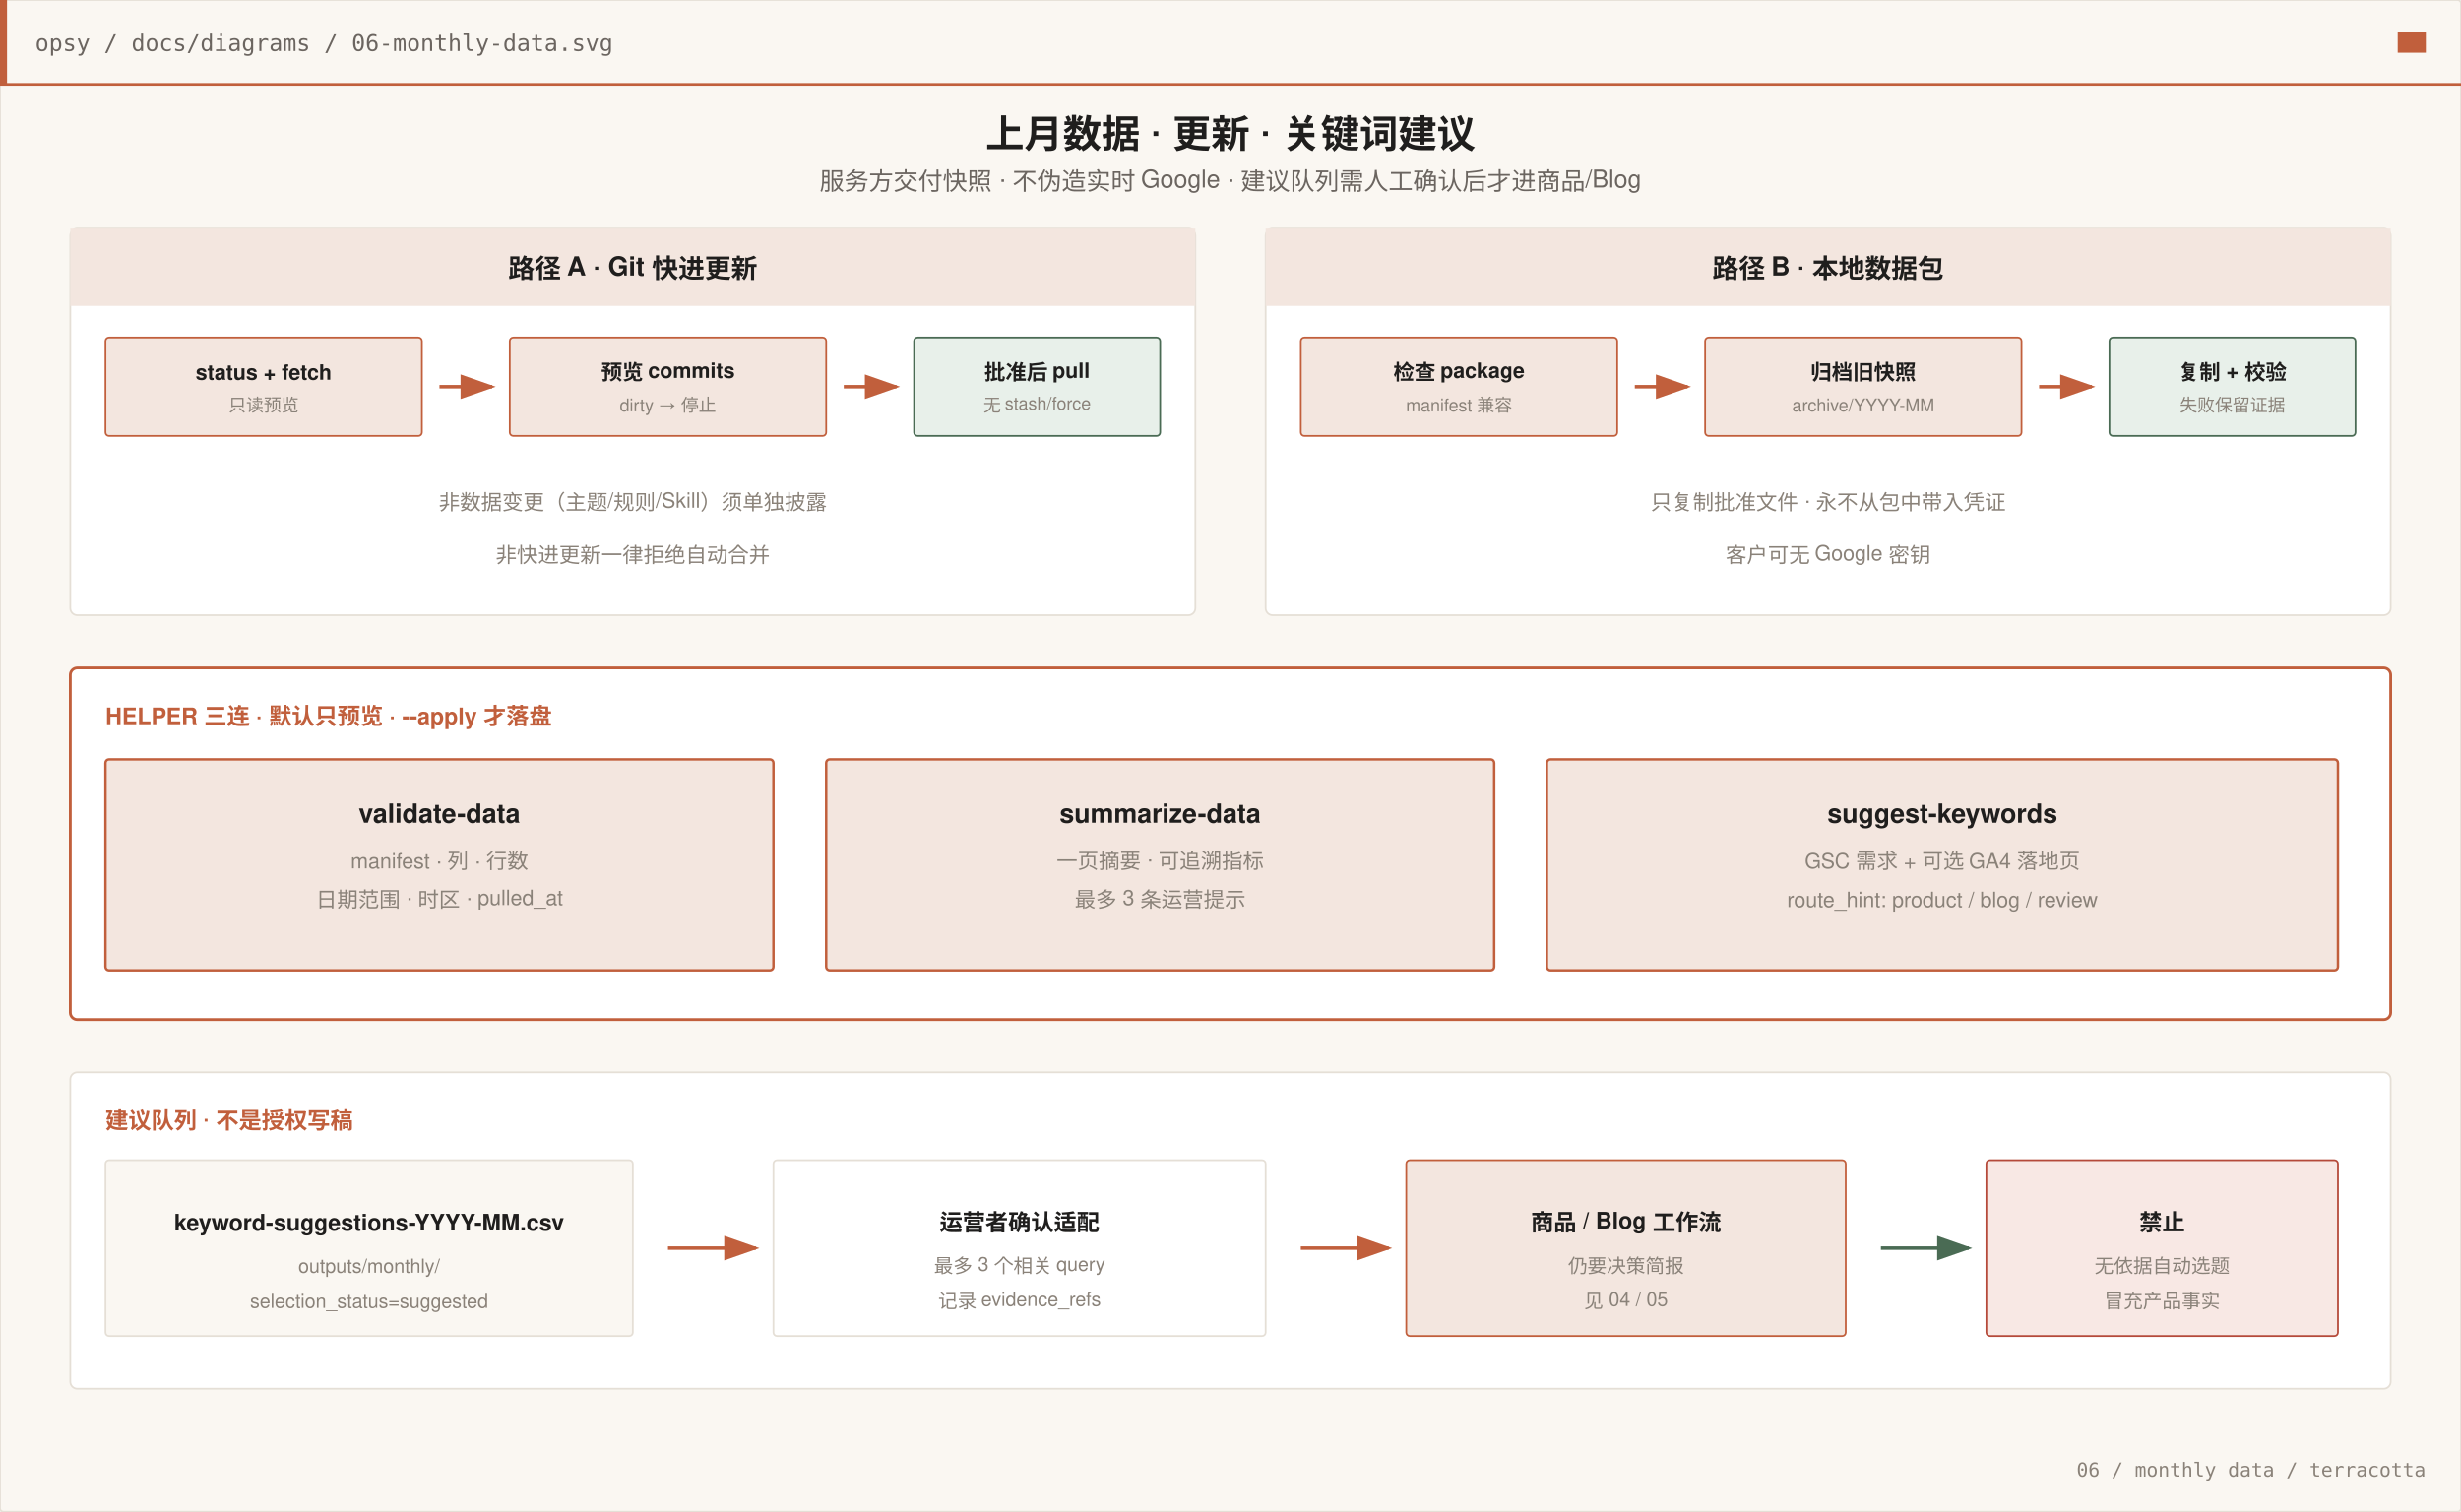
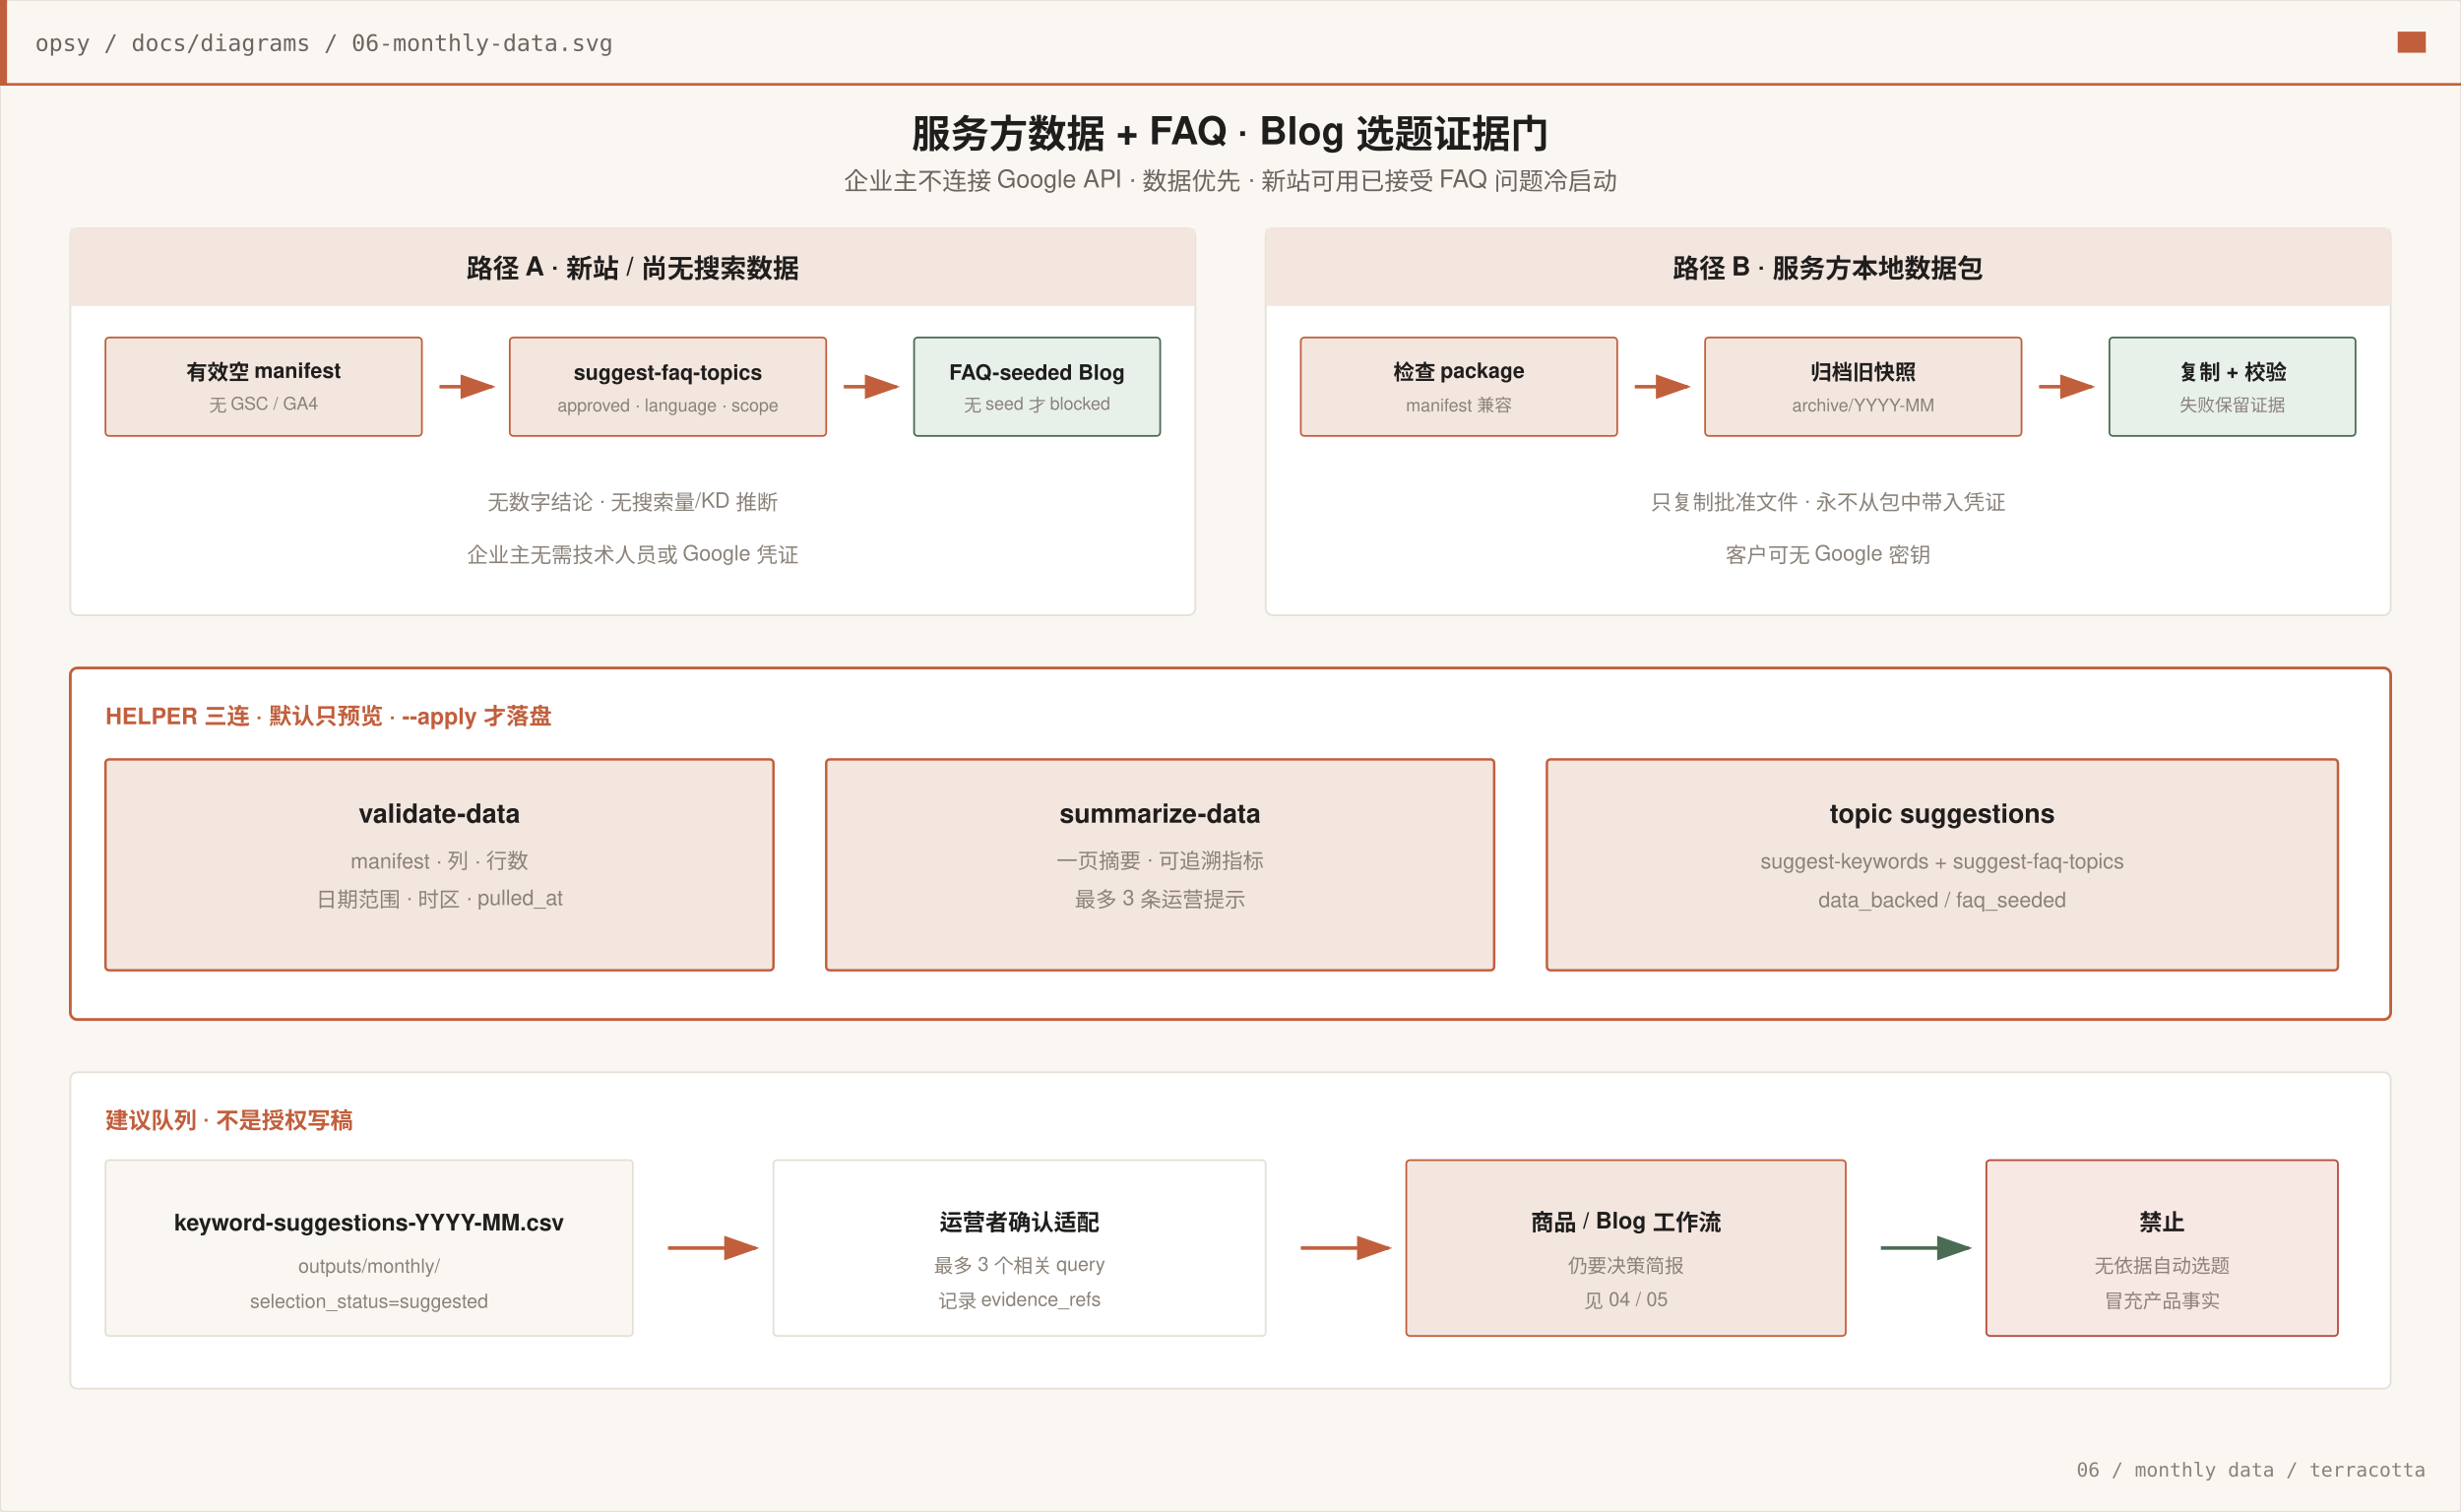
<svg xmlns="http://www.w3.org/2000/svg" viewBox="0 0 1400 860" width="1400" height="860" role="img" aria-label="Opsy monthly data and keyword suggestions">
  <defs>
    <marker id="a06" markerWidth="10" markerHeight="7" refX="9" refY="3.5" orient="auto">
      <polygon points="0 0, 10 3.5, 0 7" fill="#C15F3C" />
    </marker>
    <marker id="a06Ok" markerWidth="10" markerHeight="7" refX="9" refY="3.5" orient="auto">
      <polygon points="0 0, 10 3.5, 0 7" fill="#4A6B54" />
    </marker>
    <style>
.label { fill: #1F1E1D; font-family: Helvetica, Arial, "PingFang SC", "Microsoft YaHei", sans-serif; font-weight: 600; }
.label-sub { fill: #6B6560; font-family: Helvetica, Arial, "PingFang SC", "Microsoft YaHei", sans-serif; font-weight: 400; }
.label-tiny { fill: #8A8279; font-family: Helvetica, Arial, "PingFang SC", "Microsoft YaHei", sans-serif; font-weight: 400; }
.label-accent { fill: #C15F3C; font-family: Helvetica, Arial, "PingFang SC", "Microsoft YaHei", sans-serif; font-weight: 600; }
.mono { font-family: Consolas, Menlo, "Microsoft YaHei", monospace; }
</style>
  </defs>
  <rect width="1400" height="860" rx="2" fill="#FAF7F2" stroke="#E5DFD6" stroke-width="1" />
  <rect x="0" y="0" width="4" height="48" fill="#C15F3C" />
  <line x1="0" y1="48" x2="1400" y2="48" stroke="#C15F3C" stroke-width="1.5" />
  <text x="20" y="29" fill="#6B6560" font-size="13" class="mono">opsy / docs/diagrams / 06-monthly-data.svg</text>
  <rect x="1364" y="18" width="16" height="12" fill="#C15F3C" />
-   <text x="700" y="84" text-anchor="middle" class="label" font-size="22">上月数据 · 更新 · 关键词建议</text>
-   <text x="700" y="108" text-anchor="middle" class="label-sub" font-size="14">服务方交付快照 · 不伪造实时 Google · 建议队列需人工确认后才进商品/Blog</text>
+   <text x="700" y="84" text-anchor="middle" class="label" font-size="22">服务方数据 + FAQ · Blog 选题证据门</text>
+   <text x="700" y="108" text-anchor="middle" class="label-sub" font-size="14">企业主不连接 Google API · 数据优先 · 新站可用已接受 FAQ 问题冷启动</text>
  <rect x="40" y="130" width="640" height="220" rx="4" fill="#FFFFFF" stroke="#E5DFD6" />
  <rect x="40" y="130" width="640" height="44" fill="#F3E6DF" />
-   <text x="360" y="158" text-anchor="middle" class="label" font-size="15">路径 A · Git 快进更新</text>
+   <text x="360" y="158" text-anchor="middle" class="label" font-size="15">路径 A · 新站 / 尚无搜索数据</text>
  <rect x="60" y="192" width="180" height="56" rx="2" fill="#F3E6DF" stroke="#C15F3C" />
-   <text x="150" y="216" text-anchor="middle" class="label" font-size="12">status + fetch</text>
-   <text x="150" y="234" text-anchor="middle" class="label-tiny" font-size="10">只读预览</text>
+   <text x="150" y="216" text-anchor="middle" class="label" font-size="12">有效空 manifest</text>
+   <text x="150" y="234" text-anchor="middle" class="label-tiny" font-size="10">无 GSC / GA4</text>
  <line x1="250" y1="220" x2="280" y2="220" stroke="#C15F3C" stroke-width="2" marker-end="url(#a06)" />
  <rect x="290" y="192" width="180" height="56" rx="2" fill="#F3E6DF" stroke="#C15F3C" />
-   <text x="380" y="216" text-anchor="middle" class="label" font-size="12">预览 commits</text>
-   <text x="380" y="234" text-anchor="middle" class="label-tiny" font-size="10">dirty → 停止</text>
+   <text x="380" y="216" text-anchor="middle" class="label" font-size="12">suggest-faq-topics</text>
+   <text x="380" y="234" text-anchor="middle" class="label-tiny" font-size="10">approved · language · scope</text>
  <line x1="480" y1="220" x2="510" y2="220" stroke="#C15F3C" stroke-width="2" marker-end="url(#a06)" />
  <rect x="520" y="192" width="140" height="56" rx="2" fill="#E8F0EA" stroke="#4A6B54" />
-   <text x="590" y="216" text-anchor="middle" class="label" font-size="12" fill="#4A6B54">批准后 pull</text>
-   <text x="590" y="234" text-anchor="middle" class="label-tiny" font-size="10">无 stash/force</text>
-   <text x="360" y="290" text-anchor="middle" class="label-tiny" font-size="12">非数据变更（主题/规则/Skill）须单独披露</text>
-   <text x="360" y="320" text-anchor="middle" class="label-tiny" font-size="12">非快进更新一律拒绝自动合并</text>
+   <text x="590" y="216" text-anchor="middle" class="label" font-size="12" fill="#4A6B54">FAQ-seeded Blog</text>
+   <text x="590" y="234" text-anchor="middle" class="label-tiny" font-size="10">无 seed 才 blocked</text>
+   <text x="360" y="290" text-anchor="middle" class="label-tiny" font-size="12">无数字结论 · 无搜索量/KD 推断</text>
+   <text x="360" y="320" text-anchor="middle" class="label-tiny" font-size="12">企业主无需技术人员或 Google 凭证</text>
  <rect x="720" y="130" width="640" height="220" rx="4" fill="#FFFFFF" stroke="#E5DFD6" />
  <rect x="720" y="130" width="640" height="44" fill="#F3E6DF" />
-   <text x="1040" y="158" text-anchor="middle" class="label" font-size="15">路径 B · 本地数据包</text>
+   <text x="1040" y="158" text-anchor="middle" class="label" font-size="15">路径 B · 服务方本地数据包</text>
  <rect x="740" y="192" width="180" height="56" rx="2" fill="#F3E6DF" stroke="#C15F3C" />
  <text x="830" y="216" text-anchor="middle" class="label" font-size="12">检查 package</text>
  <text x="830" y="234" text-anchor="middle" class="label-tiny" font-size="10">manifest 兼容</text>
  <line x1="930" y1="220" x2="960" y2="220" stroke="#C15F3C" stroke-width="2" marker-end="url(#a06)" />
  <rect x="970" y="192" width="180" height="56" rx="2" fill="#F3E6DF" stroke="#C15F3C" />
  <text x="1060" y="216" text-anchor="middle" class="label" font-size="12">归档旧快照</text>
  <text x="1060" y="234" text-anchor="middle" class="label-tiny" font-size="10">archive/YYYY-MM</text>
  <line x1="1160" y1="220" x2="1190" y2="220" stroke="#C15F3C" stroke-width="2" marker-end="url(#a06)" />
  <rect x="1200" y="192" width="140" height="56" rx="2" fill="#E8F0EA" stroke="#4A6B54" />
  <text x="1270" y="216" text-anchor="middle" class="label" font-size="12" fill="#4A6B54">复制 + 校验</text>
  <text x="1270" y="234" text-anchor="middle" class="label-tiny" font-size="10">失败保留证据</text>
  <text x="1040" y="290" text-anchor="middle" class="label-tiny" font-size="12">只复制批准文件 · 永不从包中带入凭证</text>
  <text x="1040" y="320" text-anchor="middle" class="label-tiny" font-size="12">客户可无 Google 密钥</text>
  <rect x="40" y="380" width="1320" height="200" rx="4" fill="#FFFFFF" stroke="#C15F3C" stroke-width="1.6" />
  <text x="60" y="412" class="label-accent" font-size="13">HELPER 三连 · 默认只预览 · --apply 才落盘</text>
  <rect x="60" y="432" width="380" height="120" rx="2" fill="#F3E6DF" stroke="#C15F3C" stroke-width="1.4" />
  <text x="250" y="468" text-anchor="middle" class="label" font-size="15">validate-data</text>
  <text x="250" y="494" text-anchor="middle" class="label-tiny" font-size="12">manifest · 列 · 行数</text>
  <text x="250" y="516" text-anchor="middle" class="label-tiny" font-size="12">日期范围 · 时区 · pulled_at</text>
  <rect x="470" y="432" width="380" height="120" rx="2" fill="#F3E6DF" stroke="#C15F3C" stroke-width="1.4" />
  <text x="660" y="468" text-anchor="middle" class="label" font-size="15">summarize-data</text>
  <text x="660" y="494" text-anchor="middle" class="label-tiny" font-size="12">一页摘要 · 可追溯指标</text>
  <text x="660" y="516" text-anchor="middle" class="label-tiny" font-size="12">最多 3 条运营提示</text>
  <rect x="880" y="432" width="450" height="120" rx="2" fill="#F3E6DF" stroke="#C15F3C" stroke-width="1.4" />
-   <text x="1105" y="468" text-anchor="middle" class="label" font-size="15">suggest-keywords</text>
-   <text x="1105" y="494" text-anchor="middle" class="label-tiny" font-size="12">GSC 需求 + 可选 GA4 落地页</text>
-   <text x="1105" y="516" text-anchor="middle" class="label-tiny" font-size="12">route_hint: product / blog / review</text>
+   <text x="1105" y="468" text-anchor="middle" class="label" font-size="15">topic suggestions</text>
+   <text x="1105" y="494" text-anchor="middle" class="label-tiny" font-size="12">suggest-keywords + suggest-faq-topics</text>
+   <text x="1105" y="516" text-anchor="middle" class="label-tiny" font-size="12">data_backed / faq_seeded</text>
  <rect x="40" y="610" width="1320" height="180" rx="4" fill="#FFFFFF" stroke="#E5DFD6" />
  <text x="60" y="642" class="label-accent" font-size="13">建议队列 · 不是授权写稿</text>
  <rect x="60" y="660" width="300" height="100" rx="2" fill="#FAF7F2" stroke="#E5DFD6" />
  <text x="210" y="700" text-anchor="middle" class="label" font-size="13">keyword-suggestions-YYYY-MM.csv</text>
  <text x="210" y="724" text-anchor="middle" class="label-tiny" font-size="11">outputs/monthly/</text>
  <text x="210" y="744" text-anchor="middle" class="label-tiny" font-size="11">selection_status=suggested</text>
  <line x1="380" y1="710" x2="430" y2="710" stroke="#C15F3C" stroke-width="2" marker-end="url(#a06)" />
  <rect x="440" y="660" width="280" height="100" rx="2" fill="#FFFFFF" stroke="#E5DFD6" />
  <text x="580" y="700" text-anchor="middle" class="label" font-size="13">运营者确认适配</text>
  <text x="580" y="724" text-anchor="middle" class="label-tiny" font-size="11">最多 3 个相关 query</text>
  <text x="580" y="744" text-anchor="middle" class="label-tiny" font-size="11">记录 evidence_refs</text>
  <line x1="740" y1="710" x2="790" y2="710" stroke="#C15F3C" stroke-width="2" marker-end="url(#a06)" />
  <rect x="800" y="660" width="250" height="100" rx="2" fill="#F3E6DF" stroke="#C15F3C" />
  <text x="925" y="700" text-anchor="middle" class="label" font-size="13">商品 / Blog 工作流</text>
  <text x="925" y="724" text-anchor="middle" class="label-tiny" font-size="11">仍要决策简报</text>
  <text x="925" y="744" text-anchor="middle" class="label-tiny" font-size="11">见 04 / 05</text>
  <line x1="1070" y1="710" x2="1120" y2="710" stroke="#4A6B54" stroke-width="2" marker-end="url(#a06Ok)" />
  <rect x="1130" y="660" width="200" height="100" rx="2" fill="#F8E8E4" stroke="#B54A3A" />
  <text x="1230" y="700" text-anchor="middle" class="label" font-size="13" fill="#B54A3A">禁止</text>
  <text x="1230" y="724" text-anchor="middle" class="label-tiny" font-size="11">无依据自动选题</text>
  <text x="1230" y="744" text-anchor="middle" class="label-tiny" font-size="11">冒充产品事实</text>
  <text x="1380" y="840" text-anchor="end" class="label-tiny mono" font-size="11">06 / monthly data / terracotta</text>
</svg>
